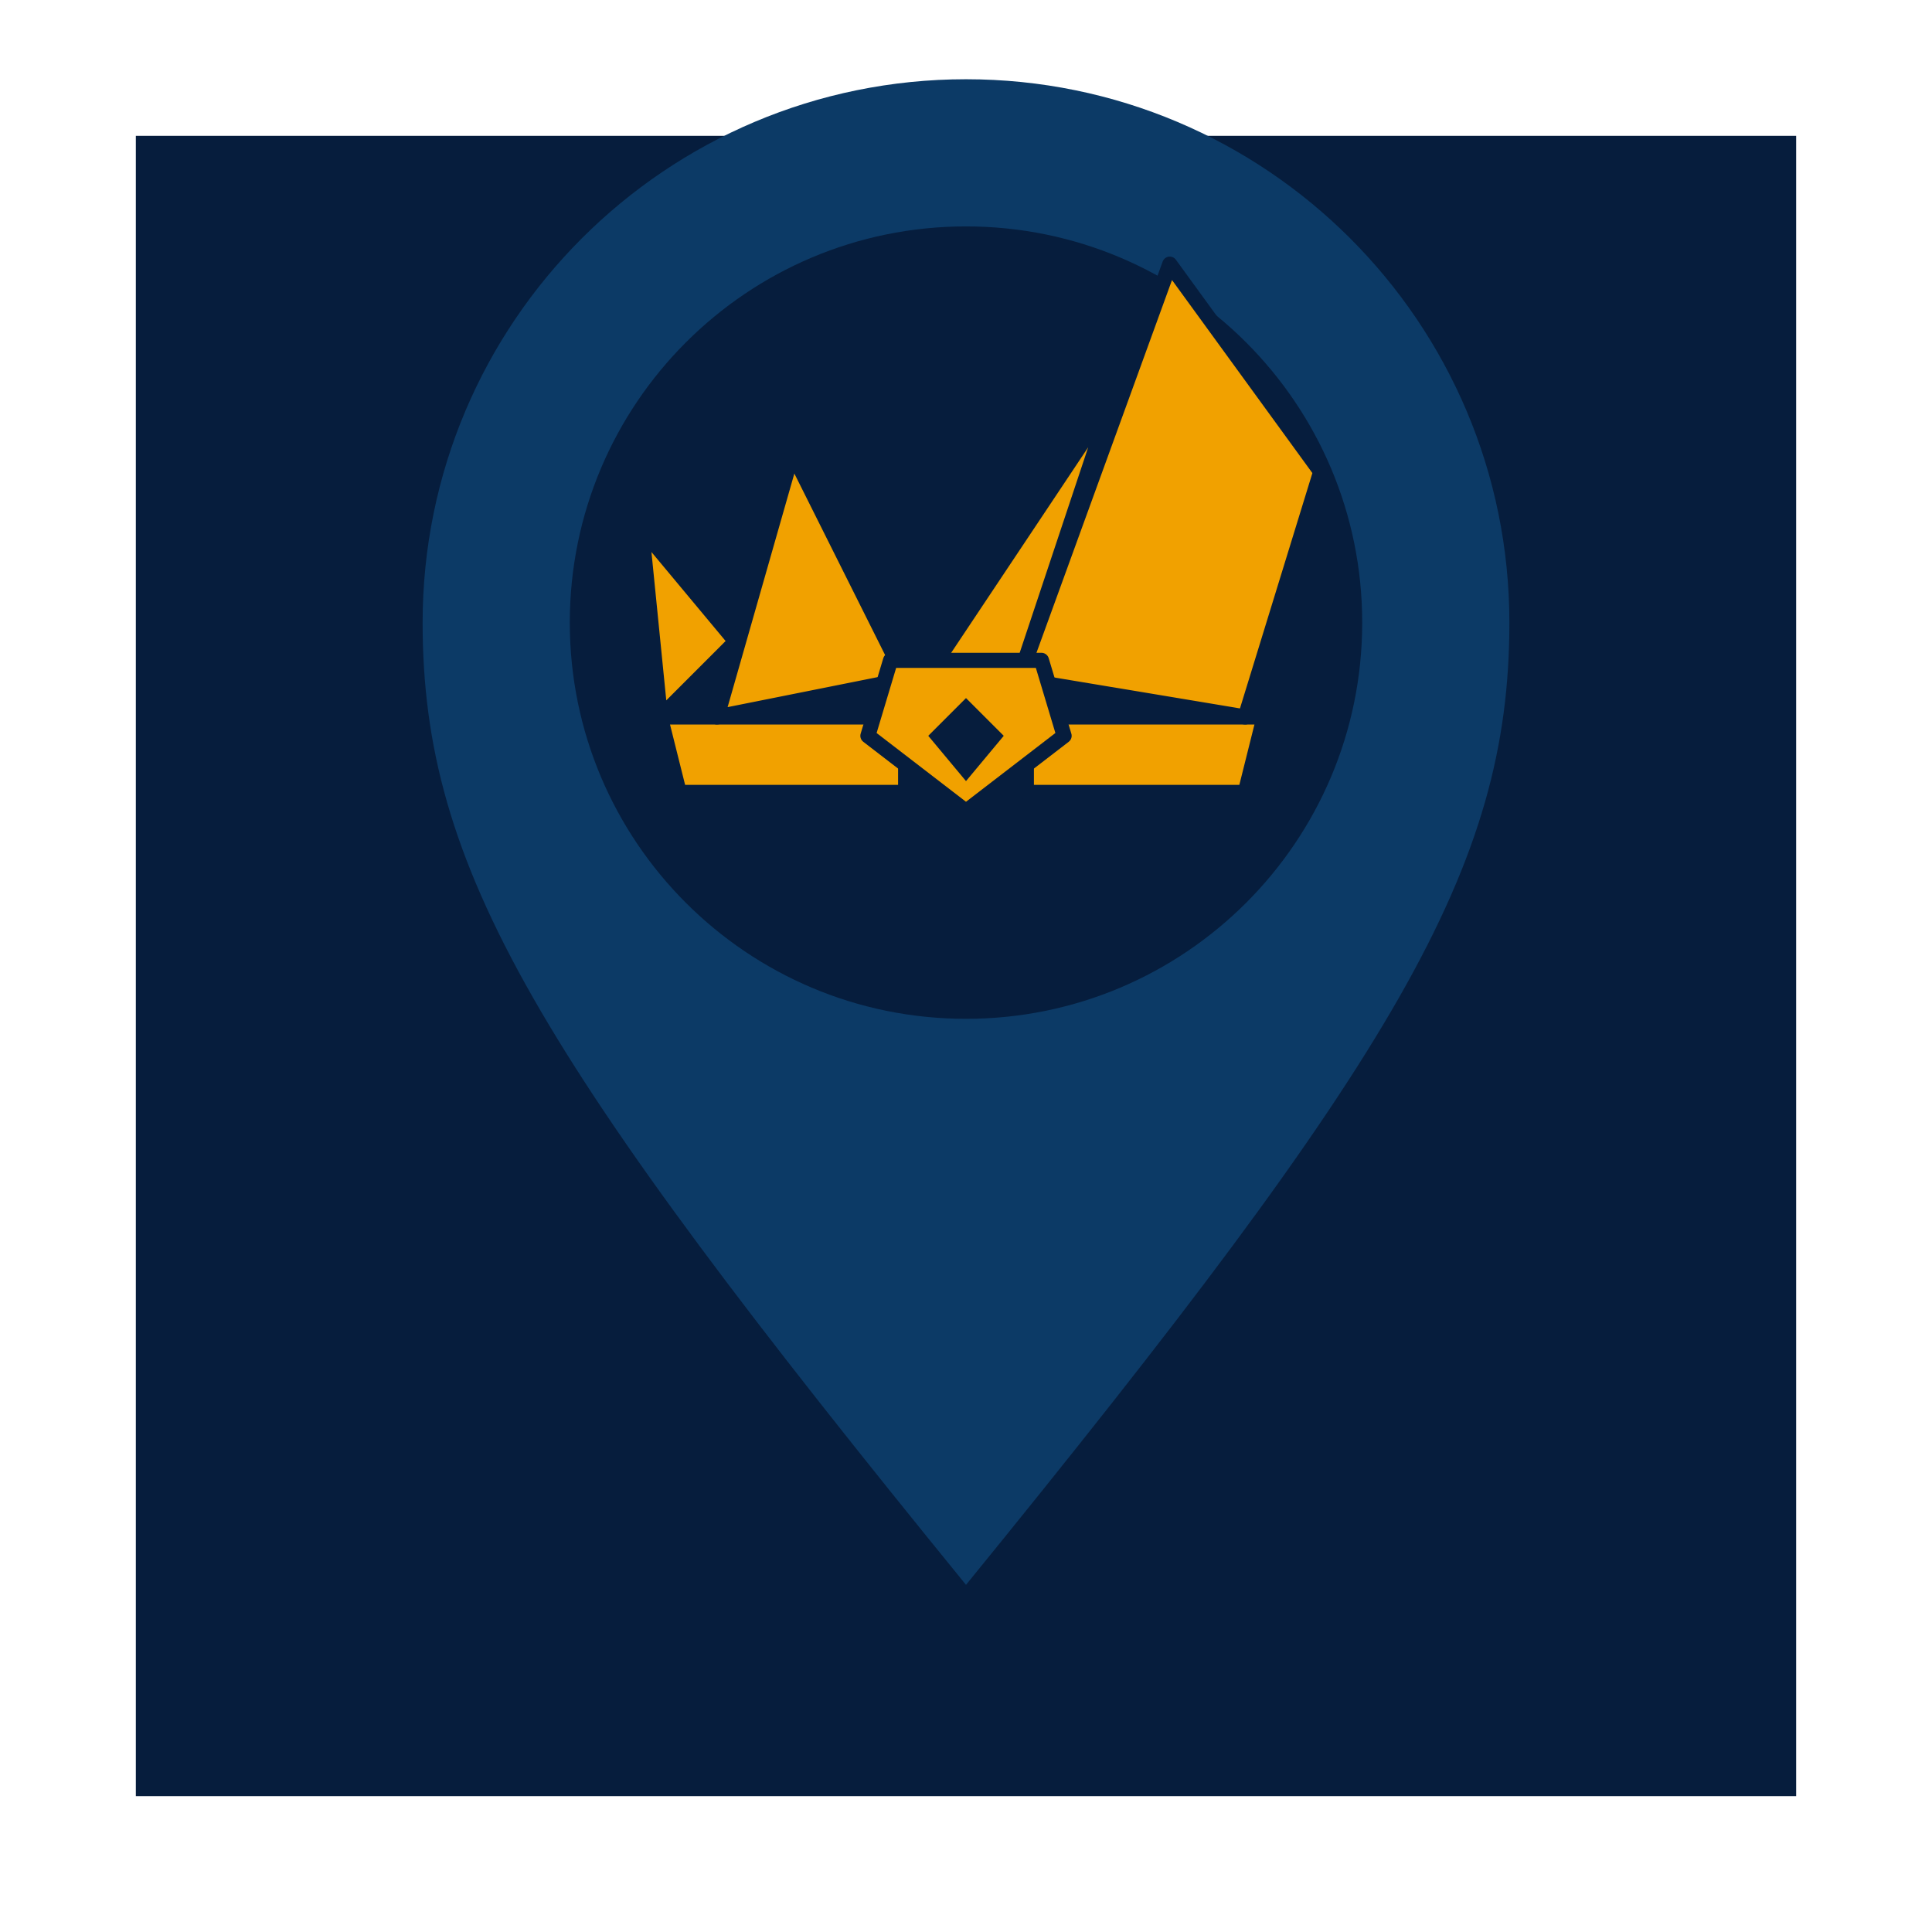
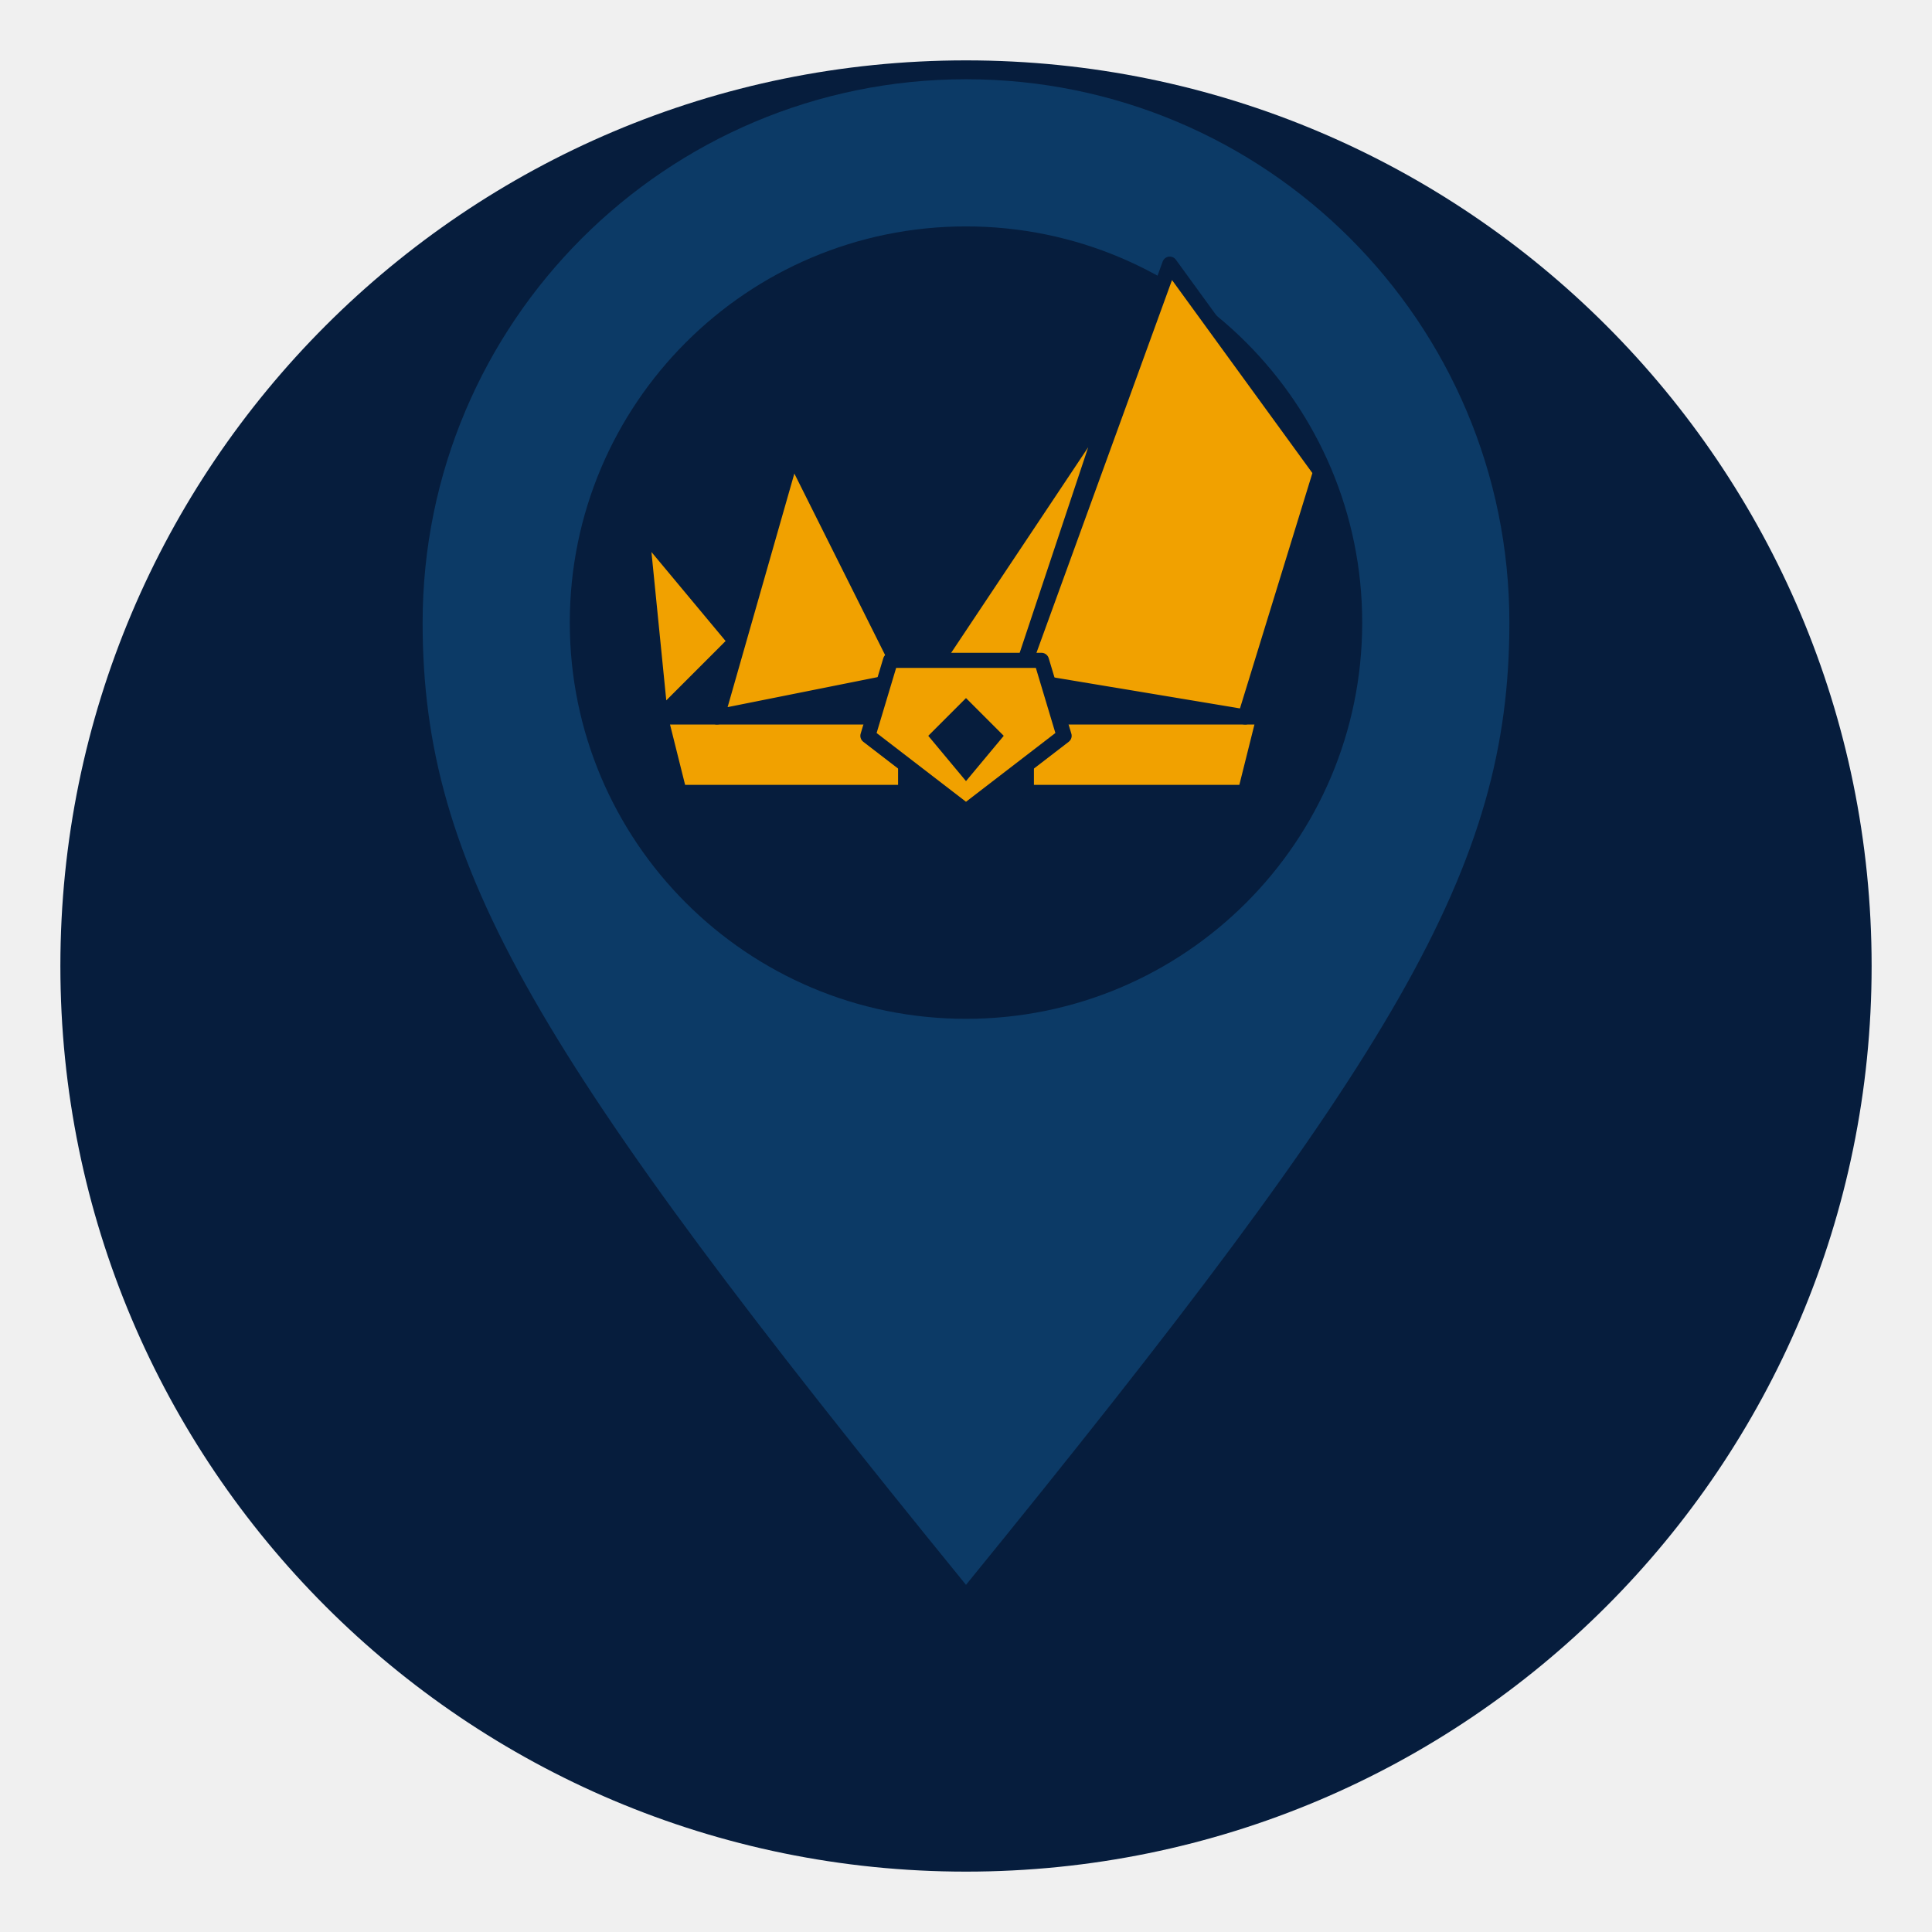
<svg xmlns="http://www.w3.org/2000/svg" viewBox="0 0 512 512" width="100%" height="100%">
-   <rect width="512" height="512" fill="#ffffff" />
-   <rect x="36" y="36" width="440" height="440" fill="#061d3d" />
+   <circle cx="256" cy="256" r="240" fill="#061d3d" />
  <path d="M 256 420 C 370 280 400 230 400 165 A 144 144 0 0 0 112 165 C 112 230 142 280 256 420 Z M 256 270 A 105 105 0 1 1 256 60 A 105 105 0 1 1 256 270 Z" fill="#0c3a66" fill-rule="evenodd" />
  <g transform="translate(0, -45)">
    <g fill="#f1a100" stroke="#061d3d" stroke-width="4" stroke-linejoin="round">
      <polygon points="175,235 240,235 240,255 180,255" />
      <polygon points="272,235 335,235 330,255 272,255" />
      <polygon points="175,235 170,185 195,215" />
      <polygon points="190,235 210,165 240,225" />
      <polygon points="270,225 310,115 350,170 330,235" />
      <polygon points="245,225 295,150 270,225" />
      <polygon points="236,220 276,220 282,240 256,260 230,240" />
    </g>
    <polygon points="256,230 266,240 256,252 246,240" fill="#061d3d" />
  </g>
</svg>
